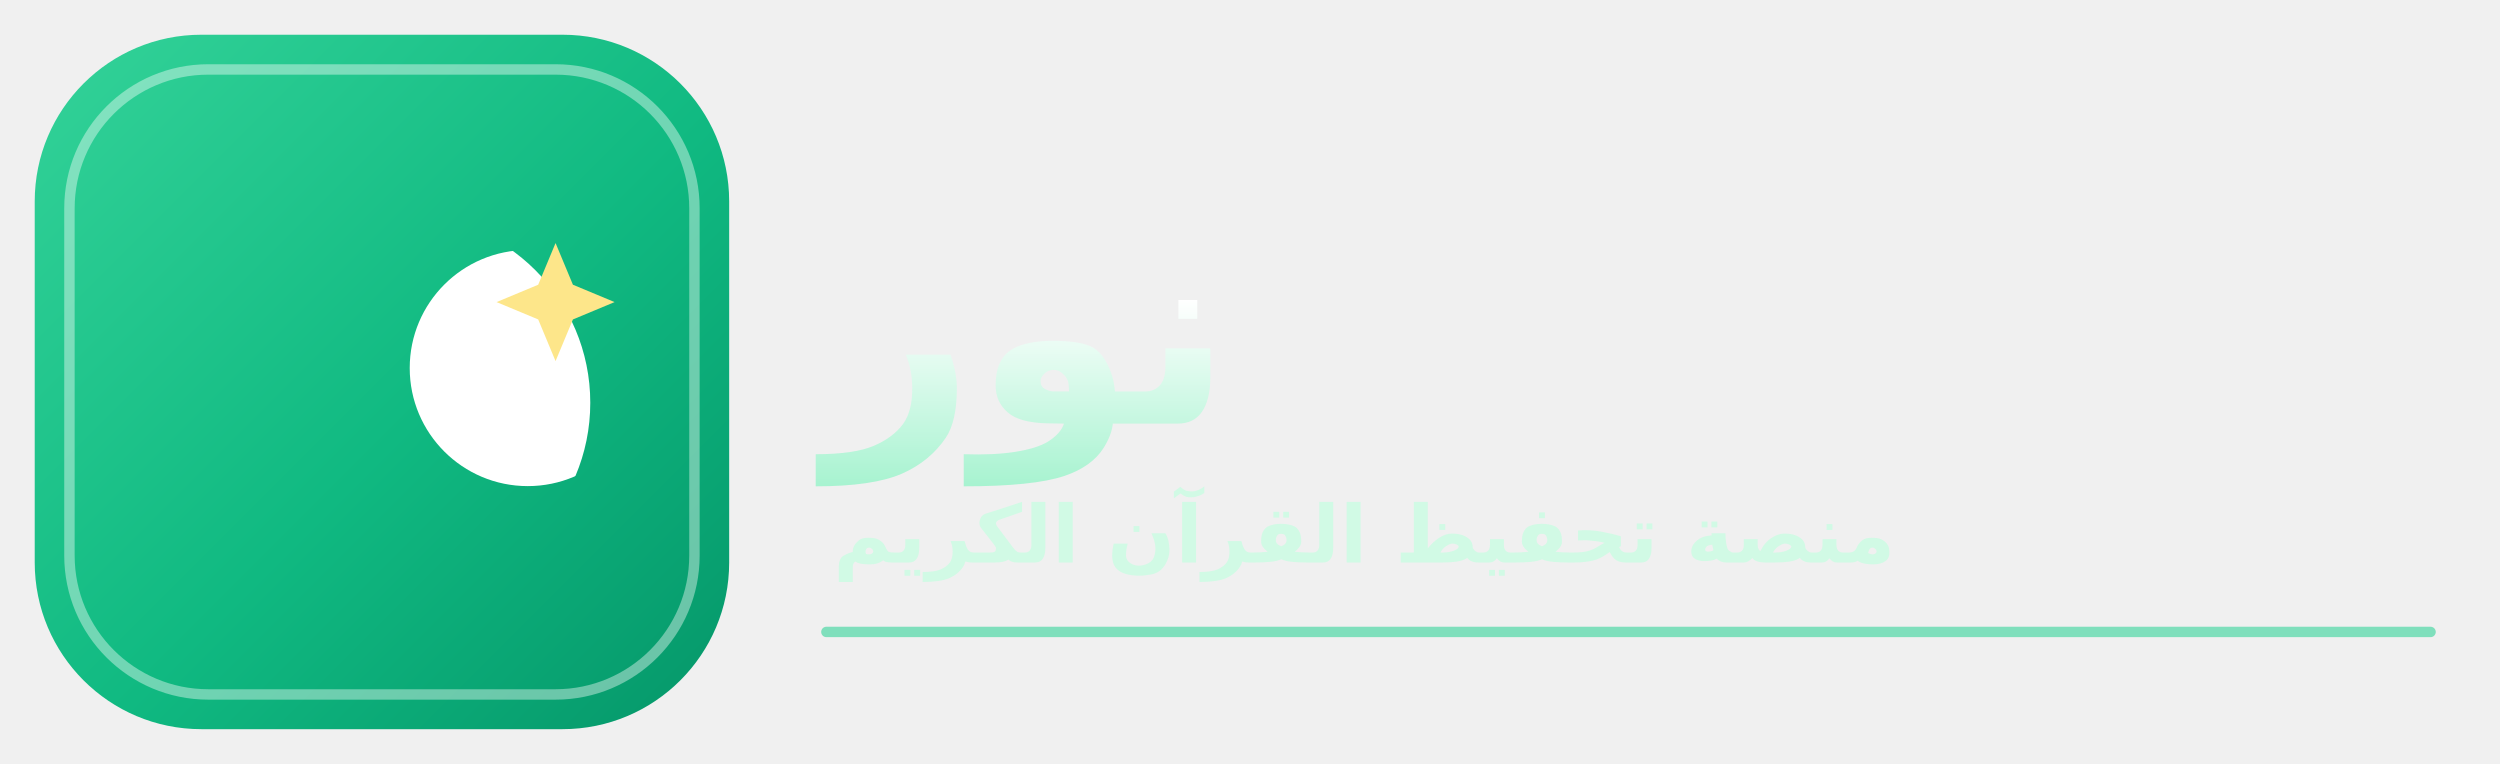
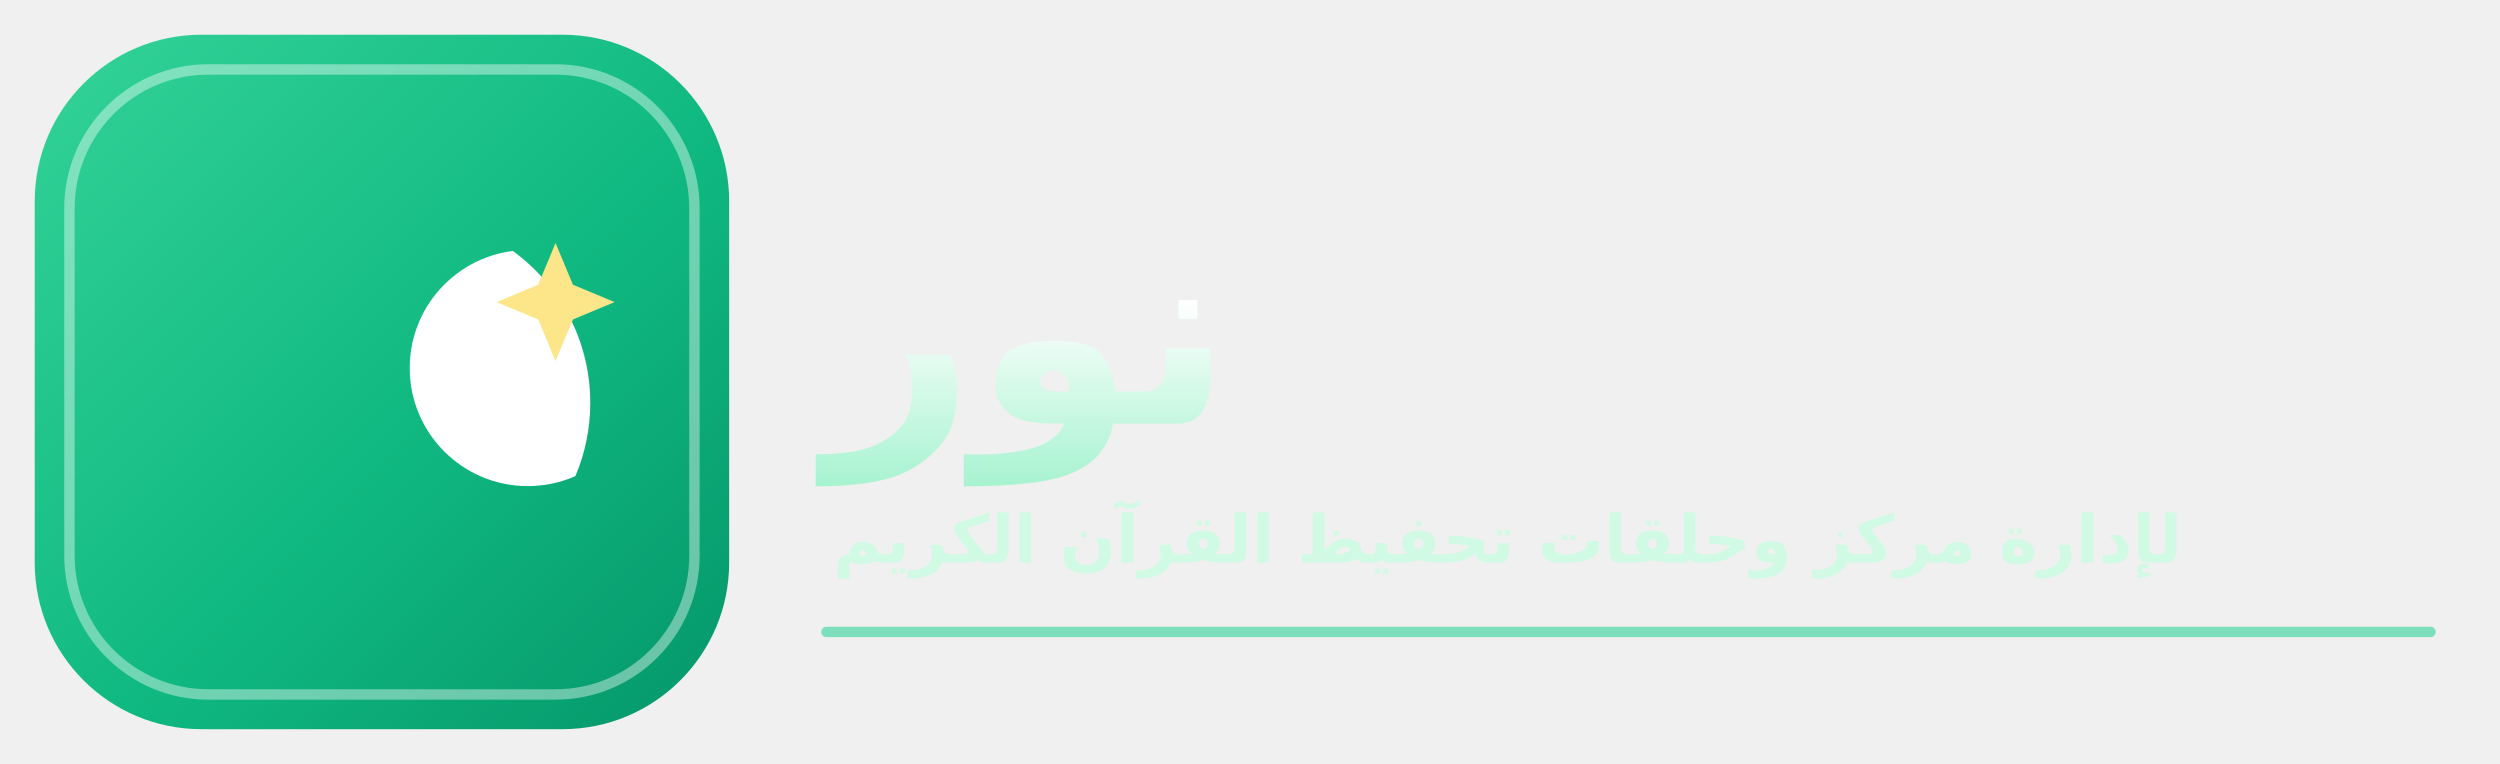
- <svg xmlns="http://www.w3.org/2000/svg" viewBox="0 0 720 220" role="img" aria-label="منصة نور — إدارة حلقات تحفيظ القرآن الكريم">
+ <svg xmlns="http://www.w3.org/2000/svg" viewBox="0 0 720 220" role="img" aria-label="منصة نور لإدارة مركز وحلقات تحفيظ القرآن الكريم">
  <defs>
    <linearGradient id="noorBg3" x1="0" y1="0" x2="1" y2="1">
      <stop offset="0" stop-color="#34d399" />
      <stop offset="0.55" stop-color="#10b981" />
      <stop offset="1" stop-color="#059669" />
    </linearGradient>
    <linearGradient id="wordGradLight" x1="0" y1="0" x2="0" y2="1">
      <stop offset="0" stop-color="#ffffff" />
      <stop offset="1" stop-color="#a7f3d0" />
    </linearGradient>
    <mask id="crescentCut3">
      <rect width="200" height="200" fill="black" />
      <circle cx="142" cy="96" r="34" fill="white" />
    </mask>
  </defs>
  <g transform="translate(10,10)">
    <rect width="200" height="200" rx="48" fill="url(#noorBg3)" />
    <rect x="10" y="10" width="180" height="180" rx="40" fill="none" stroke="#ffffff" stroke-opacity="0.4" stroke-width="3" />
    <g mask="url(#crescentCut3)">
      <circle cx="106" cy="106" r="54" fill="#ffffff" />
    </g>
    <path d="M150 60 l5 12 12 5 -12 5 -5 12 -5 -12 -12 -5 12 -5 z" fill="#fde68a" />
  </g>
  <text x="238" y="122" font-family="Tajawal, 'Segoe UI', Tahoma, Arial, sans-serif" font-size="74" font-weight="800" fill="url(#wordGradLight)" direction="rtl" text-anchor="end">نور</text>
-   <text x="240" y="162" font-family="Tajawal, 'Segoe UI', Tahoma, Arial, sans-serif" font-size="23" font-weight="600" fill="#d1fae5" direction="rtl" text-anchor="end">منصة تحفيظ القرآن الكريم</text>
+   <text x="240" y="162" font-family="Tajawal, 'Segoe UI', Tahoma, Arial, sans-serif" font-size="19" font-weight="600" fill="#d1fae5" direction="rtl" text-anchor="end">لإدارة مركز وحلقات تحفيظ القرآن الكريم</text>
  <line x1="238" y1="182" x2="700" y2="182" stroke="#34d399" stroke-width="3" stroke-linecap="round" opacity="0.6" />
</svg>
